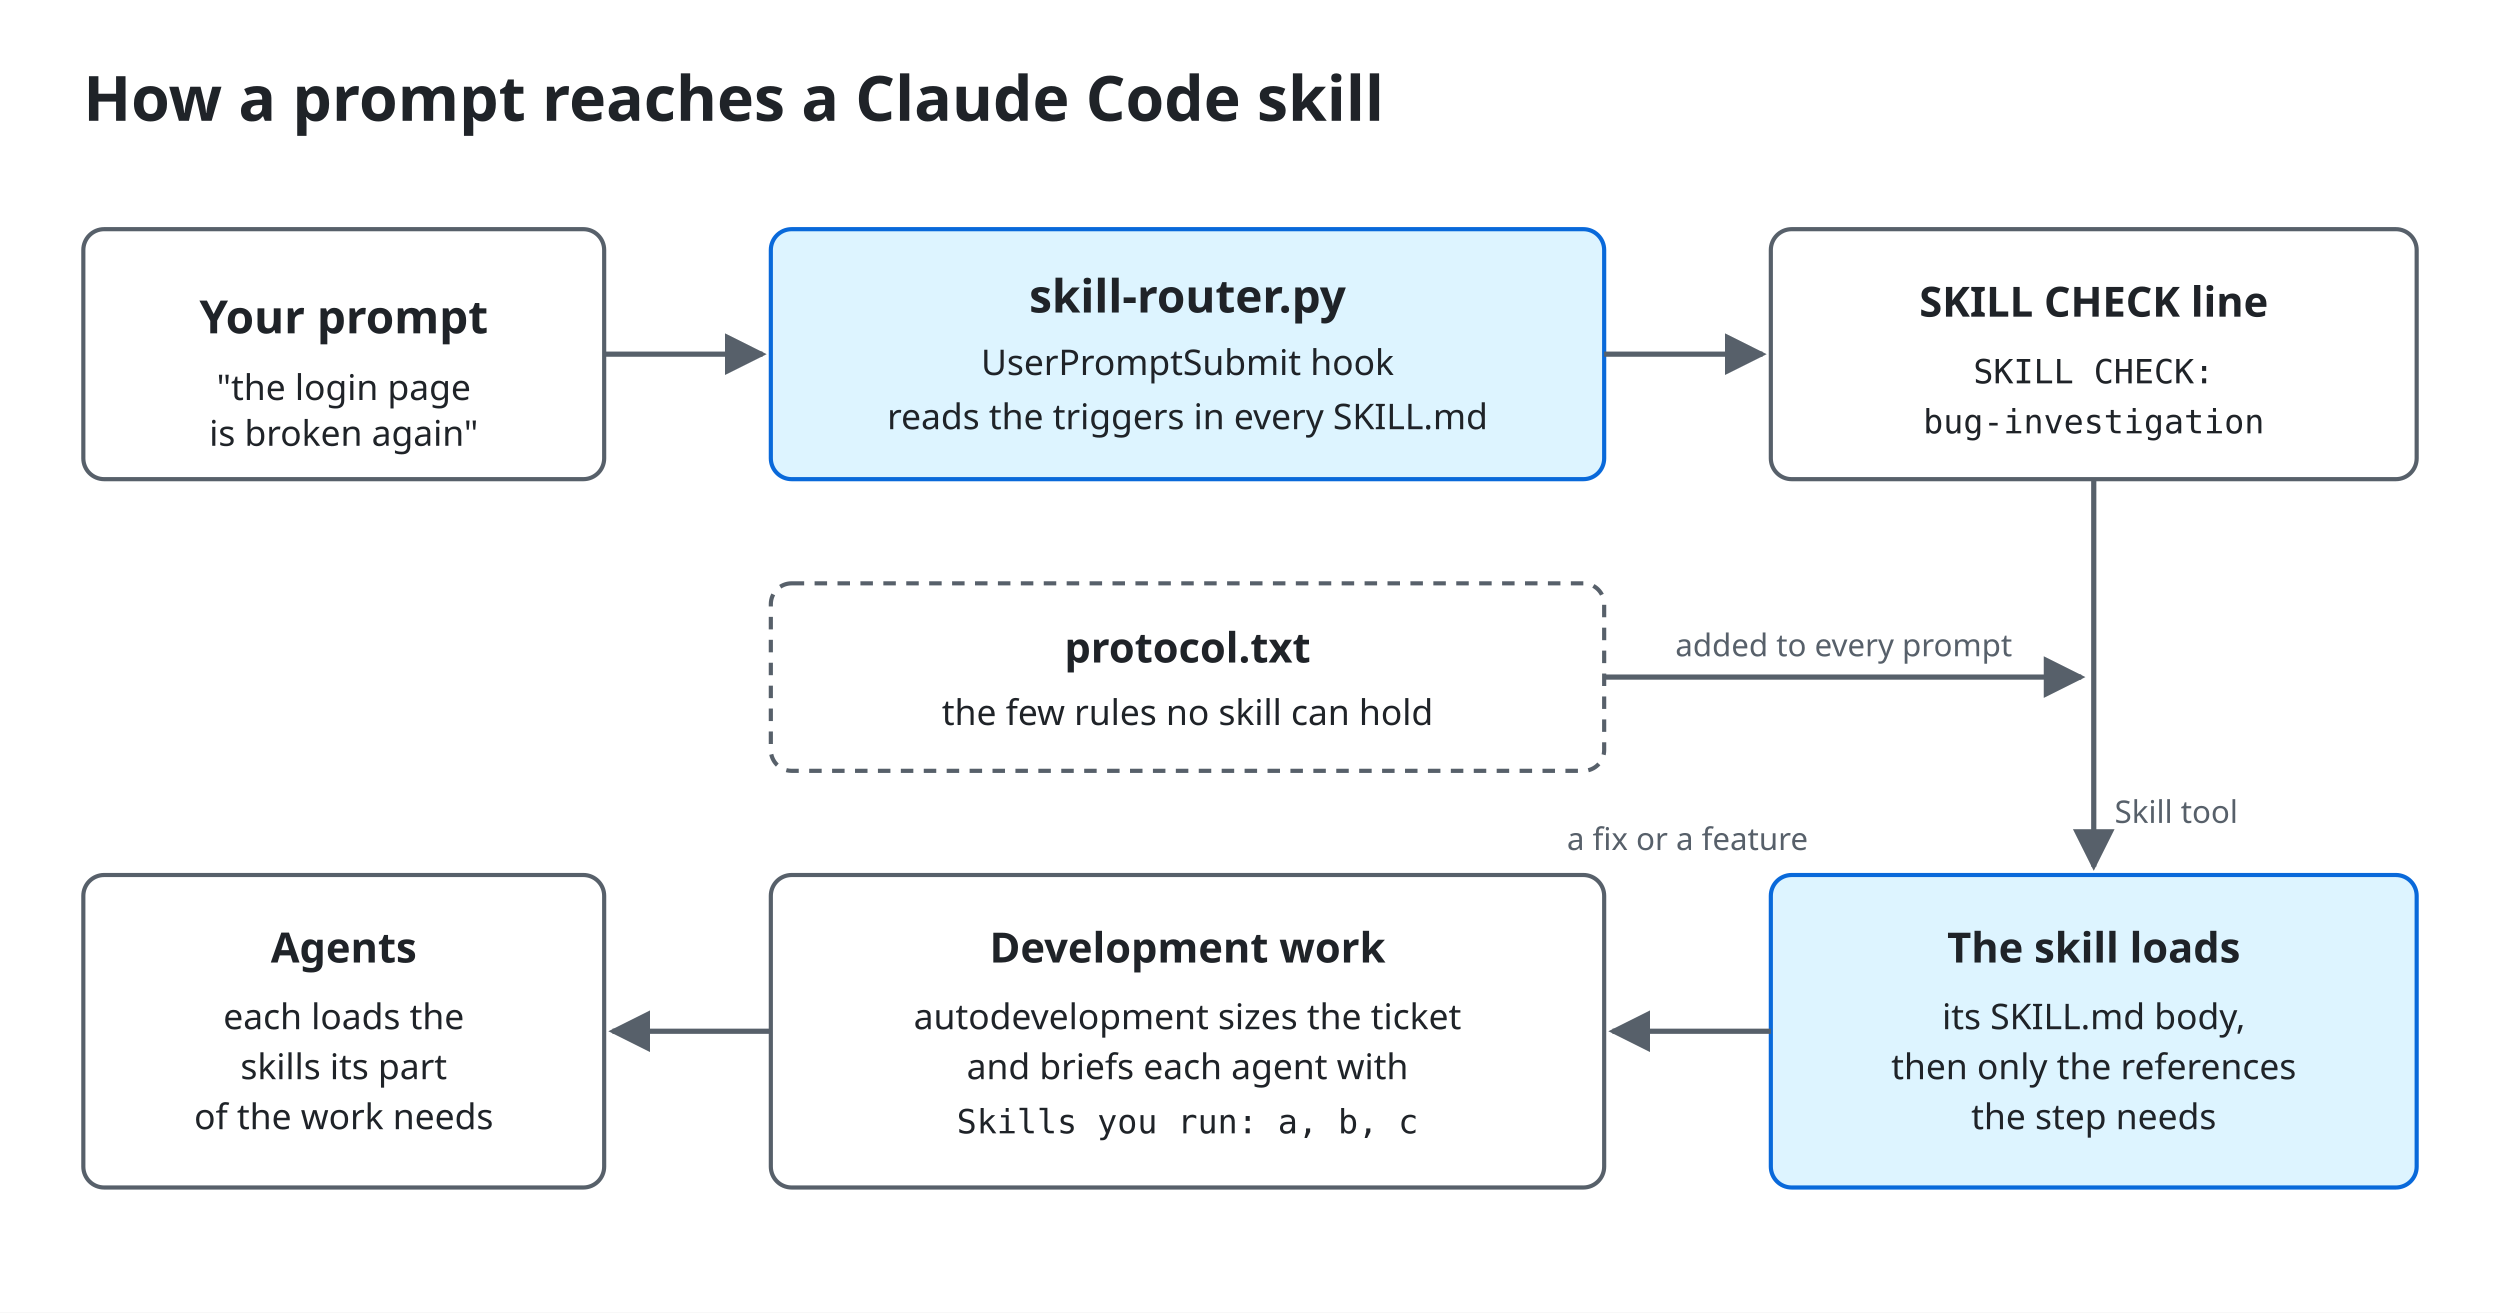
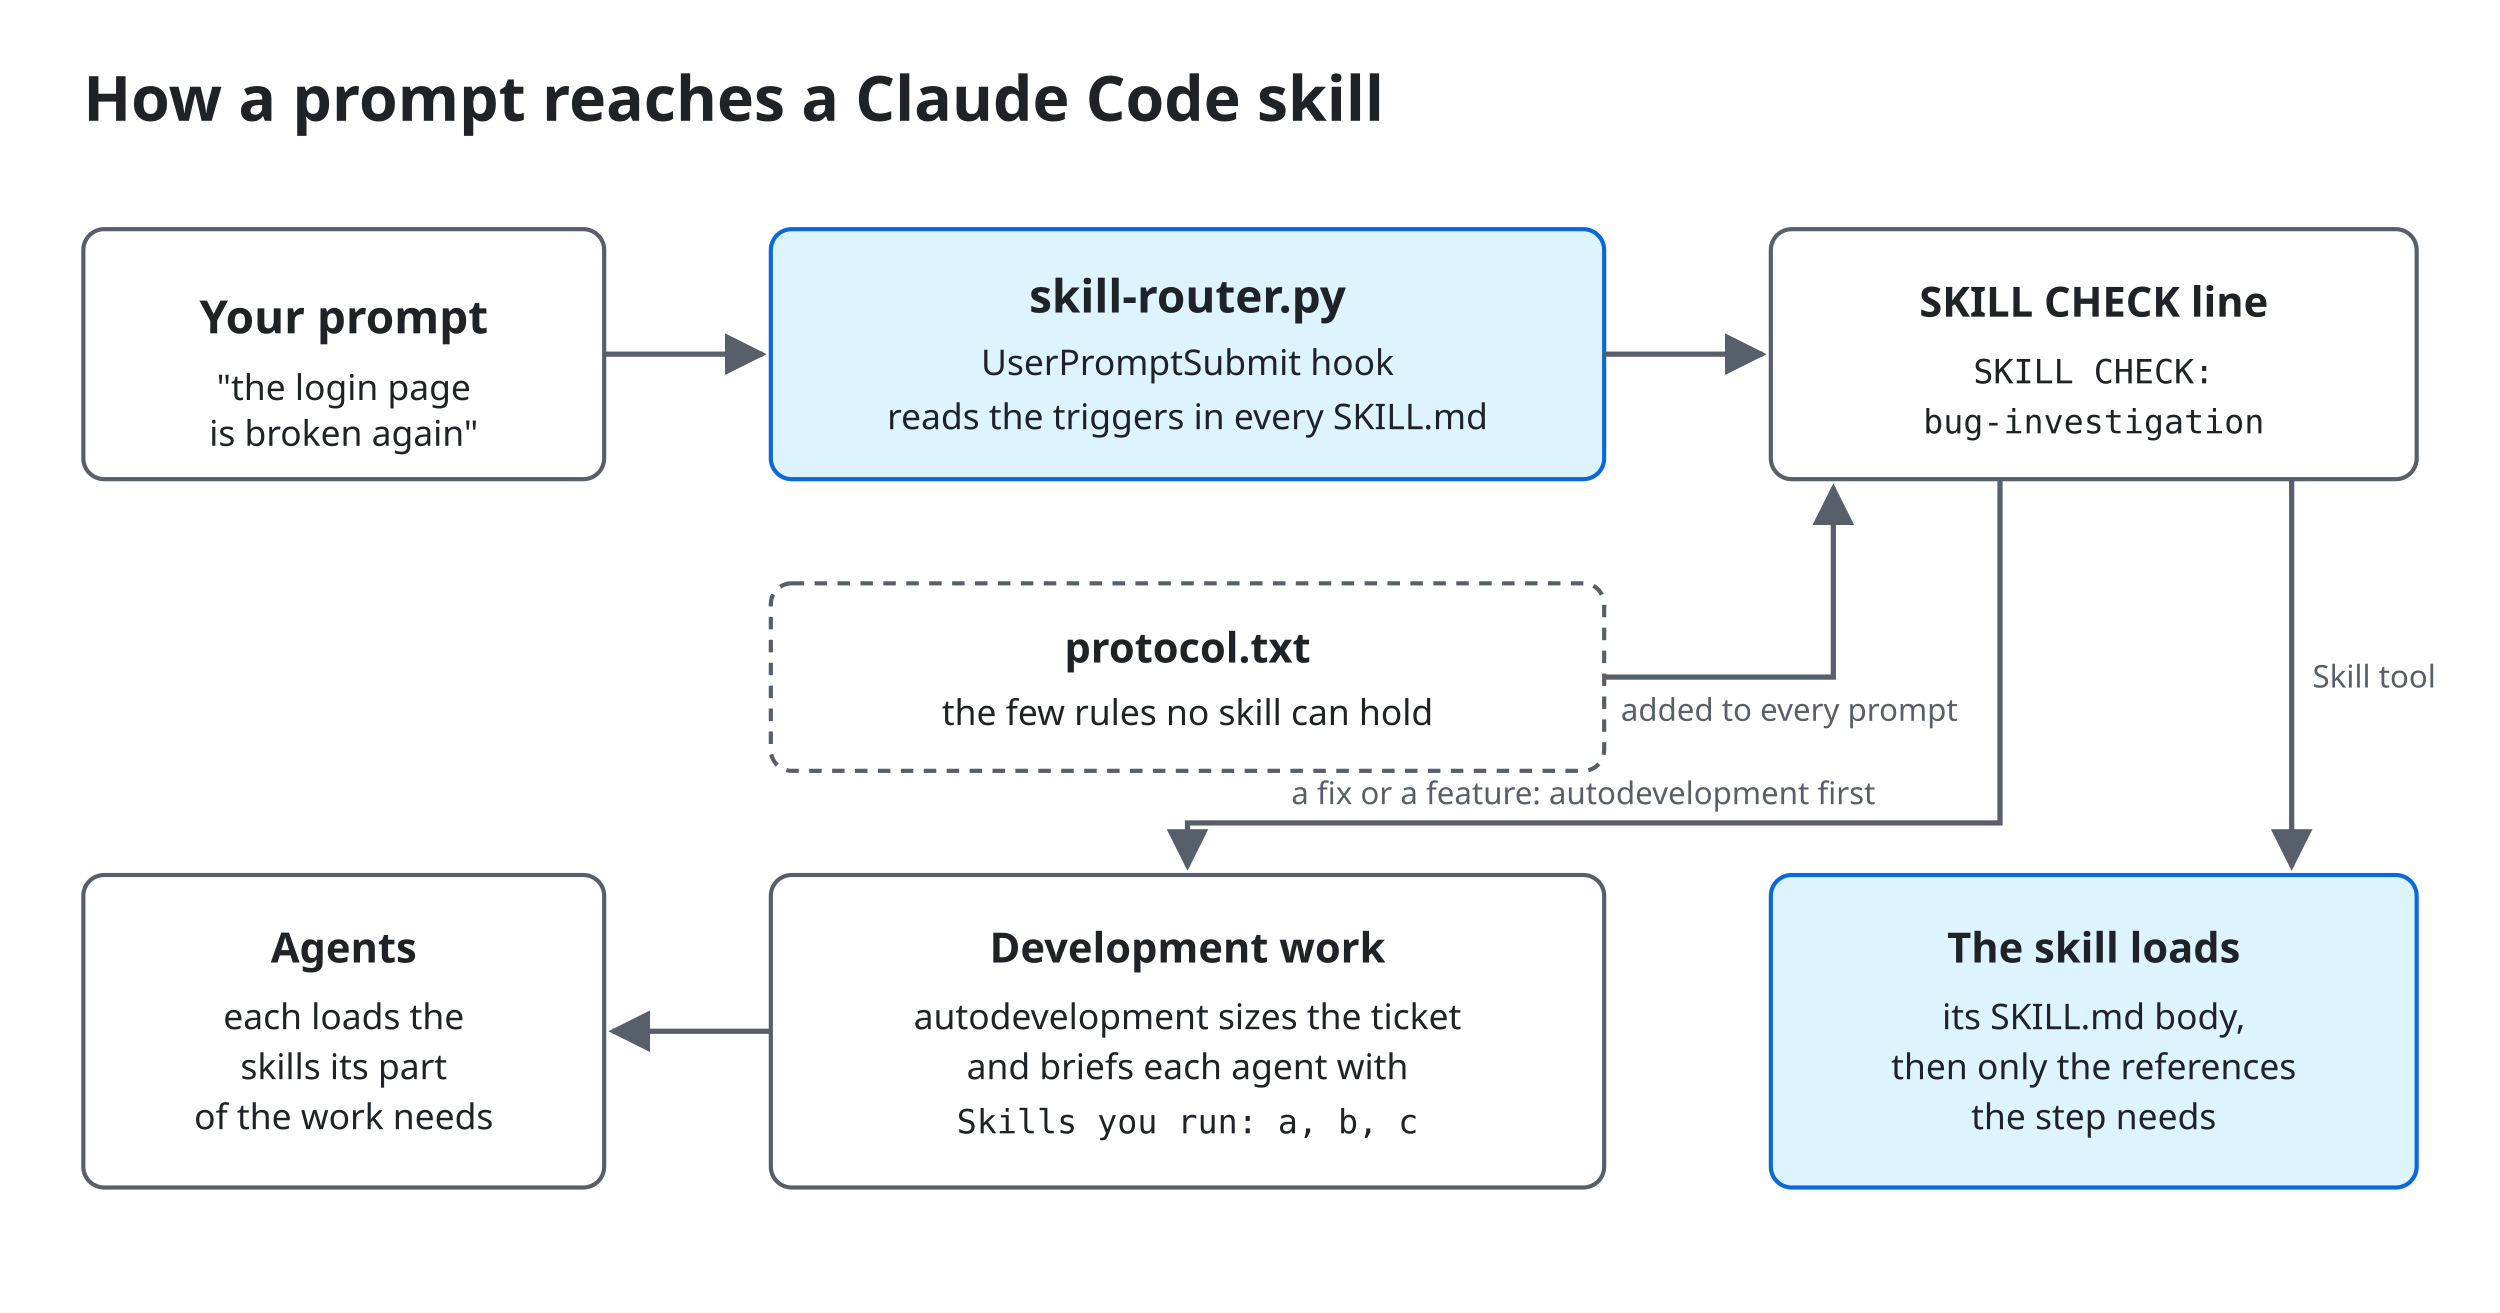
<svg xmlns="http://www.w3.org/2000/svg" viewBox="0 0 1200 630" width="1200" height="630">
  <defs>
    <marker id="a" viewBox="0 0 10 10" refX="9" refY="5" markerWidth="8" markerHeight="8" orient="auto-start-reverse">
      <path d="M0,0 L10,5 L0,10 z" fill="#57606a" />
    </marker>
  </defs>
  <rect width="1200" height="630" fill="#ffffff" />
  <text x="40" y="58" font-family="system-ui, sans-serif" font-size="30" font-weight="700" fill="#1f2328">How a prompt reaches a Claude Code skill</text>
  <g font-family="system-ui, sans-serif" fill="#1f2328">
    <rect x="40" y="110" width="250" height="120" rx="10" fill="#ffffff" stroke="#57606a" stroke-width="2" />
    <text x="165" y="160" font-size="22" font-weight="700" text-anchor="middle">Your prompt</text>
    <text x="165" y="192" font-size="17" text-anchor="middle">"the login page</text>
    <text x="165" y="214" font-size="17" text-anchor="middle">is broken again"</text>
    <rect x="370" y="110" width="400" height="120" rx="10" fill="#ddf4ff" stroke="#0969da" stroke-width="2" />
    <text x="570" y="150" font-size="22" font-weight="700" text-anchor="middle">skill-router.py</text>
    <text x="570" y="180" font-size="17" text-anchor="middle">UserPromptSubmit hook</text>
    <text x="570" y="206" font-size="17" text-anchor="middle">reads the triggers in every SKILL.md</text>
    <rect x="850" y="110" width="310" height="120" rx="10" fill="#ffffff" stroke="#57606a" stroke-width="2" />
    <text x="1005" y="152" font-size="20" font-weight="700" text-anchor="middle">SKILL CHECK line</text>
    <text x="1005" y="184" font-family="ui-monospace, monospace" font-size="16" text-anchor="middle">SKILL CHECK:</text>
    <text x="1005" y="208" font-family="ui-monospace, monospace" font-size="16" text-anchor="middle">bug-investigation</text>
    <rect x="370" y="280" width="400" height="90" rx="10" fill="#ffffff" stroke="#57606a" stroke-width="2" stroke-dasharray="6 5" />
    <text x="570" y="318" font-size="20" font-weight="700" text-anchor="middle">protocol.txt</text>
    <text x="570" y="348" font-size="17" text-anchor="middle">the few rules no skill can hold</text>
    <rect x="850" y="420" width="310" height="150" rx="10" fill="#ddf4ff" stroke="#0969da" stroke-width="2" />
    <text x="1005" y="462" font-size="20" font-weight="700" text-anchor="middle">The skill loads</text>
    <text x="1005" y="494" font-size="17" text-anchor="middle">its SKILL.md body,</text>
    <text x="1005" y="518" font-size="17" text-anchor="middle">then only the references</text>
    <text x="1005" y="542" font-size="17" text-anchor="middle">the step needs</text>
    <rect x="370" y="420" width="400" height="150" rx="10" fill="#ffffff" stroke="#57606a" stroke-width="2" />
    <text x="570" y="462" font-size="20" font-weight="700" text-anchor="middle">Development work</text>
    <text x="570" y="494" font-size="17" text-anchor="middle">autodevelopment sizes the ticket</text>
    <text x="570" y="518" font-size="17" text-anchor="middle">and briefs each agent with</text>
    <text x="570" y="544" font-family="ui-monospace, monospace" font-size="16" text-anchor="middle">Skills you run: a, b, c</text>
    <rect x="40" y="420" width="250" height="150" rx="10" fill="#ffffff" stroke="#57606a" stroke-width="2" />
    <text x="165" y="462" font-size="20" font-weight="700" text-anchor="middle">Agents</text>
    <text x="165" y="494" font-size="17" text-anchor="middle">each loads the</text>
    <text x="165" y="518" font-size="17" text-anchor="middle">skills its part</text>
    <text x="165" y="542" font-size="17" text-anchor="middle">of the work needs</text>
  </g>
  <g stroke="#57606a" stroke-width="2.5" fill="none" marker-end="url(#a)">
    <path d="M290,170 L366,170" />
    <path d="M770,170 L846,170" />
-     <path d="M770,325 L999,325" />
-     <path d="M1005,230 L1005,416" />
-     <path d="M850,495 L774,495" />
+     <path d="M770,325 L880,325 L880,234" />
+     <path d="M1100,230 L1100,416" />
+     <path d="M960,230 L960,395 L570,395 L570,416" />
    <path d="M370,495 L294,495" />
  </g>
  <g font-family="system-ui, sans-serif" font-size="15" fill="#57606a">
-     <text x="885" y="315" text-anchor="middle">added to every prompt</text>
-     <text x="1015" y="395">Skill tool</text>
-     <text x="810" y="408" text-anchor="middle">a fix or a feature</text>
+     <text x="778" y="346">added to every prompt</text>
+     <text x="1110" y="330">Skill tool</text>
+     <text x="760" y="386" text-anchor="middle">a fix or a feature: autodevelopment first</text>
  </g>
</svg>
